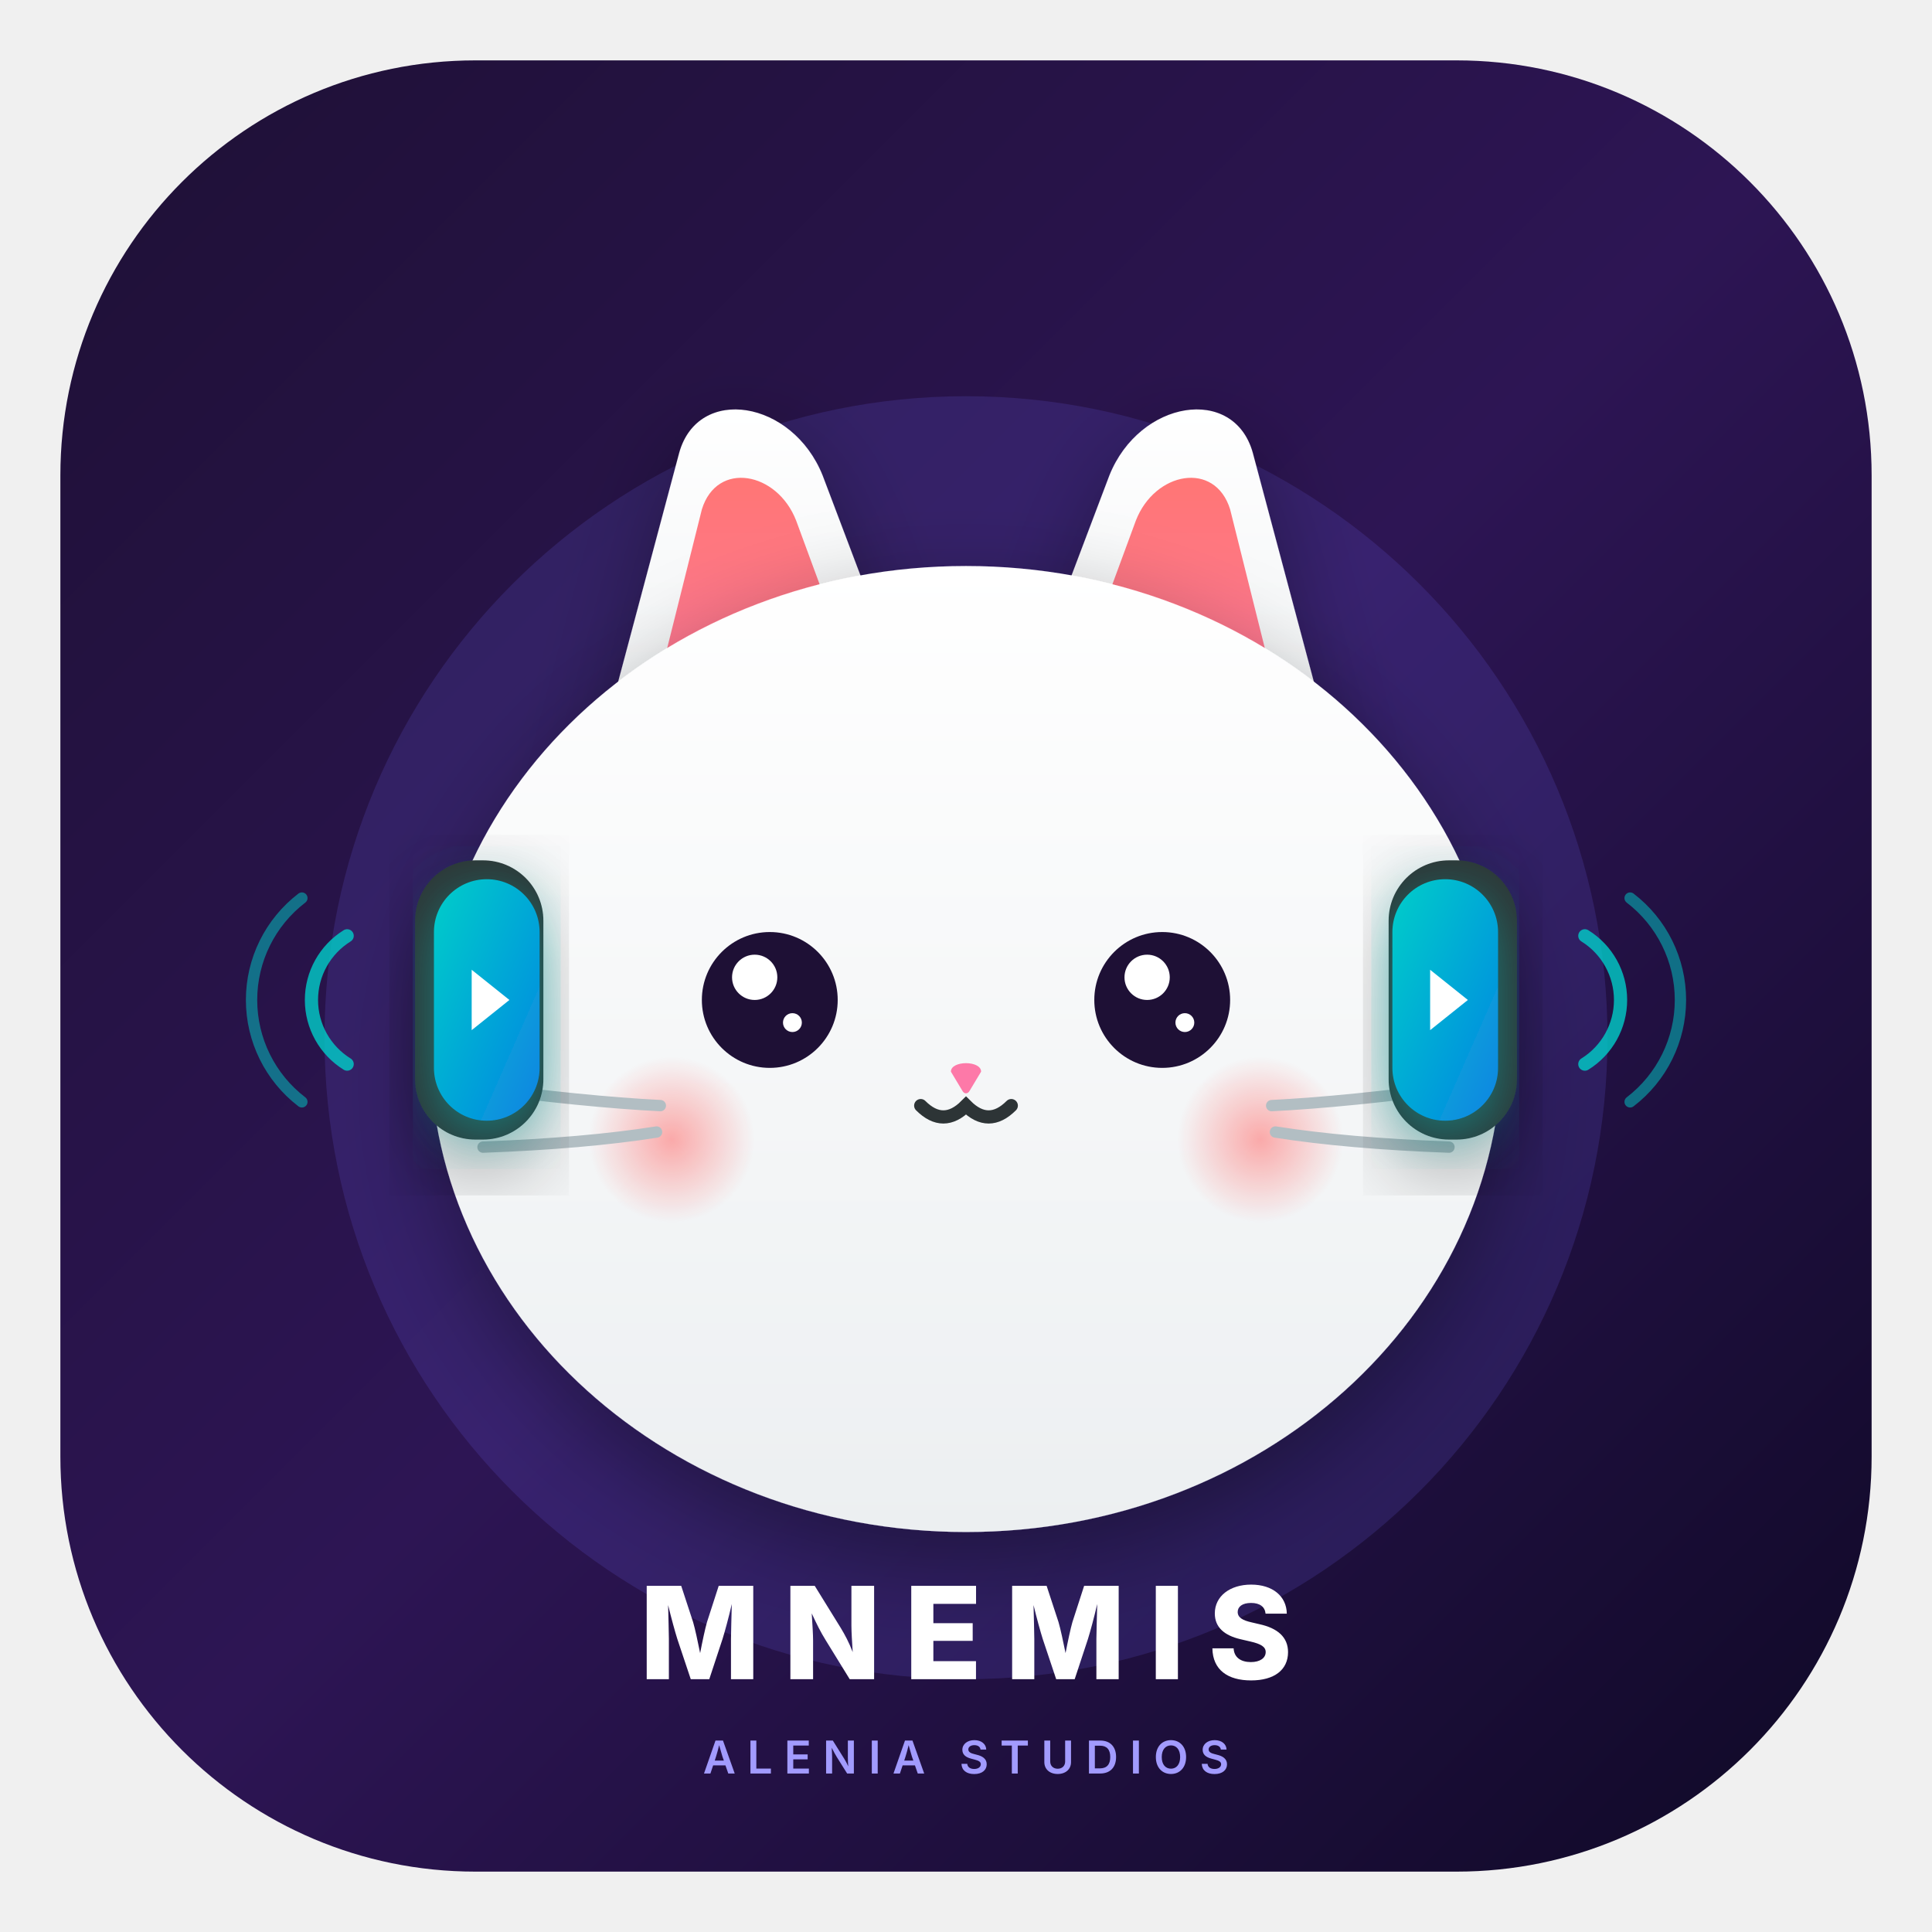
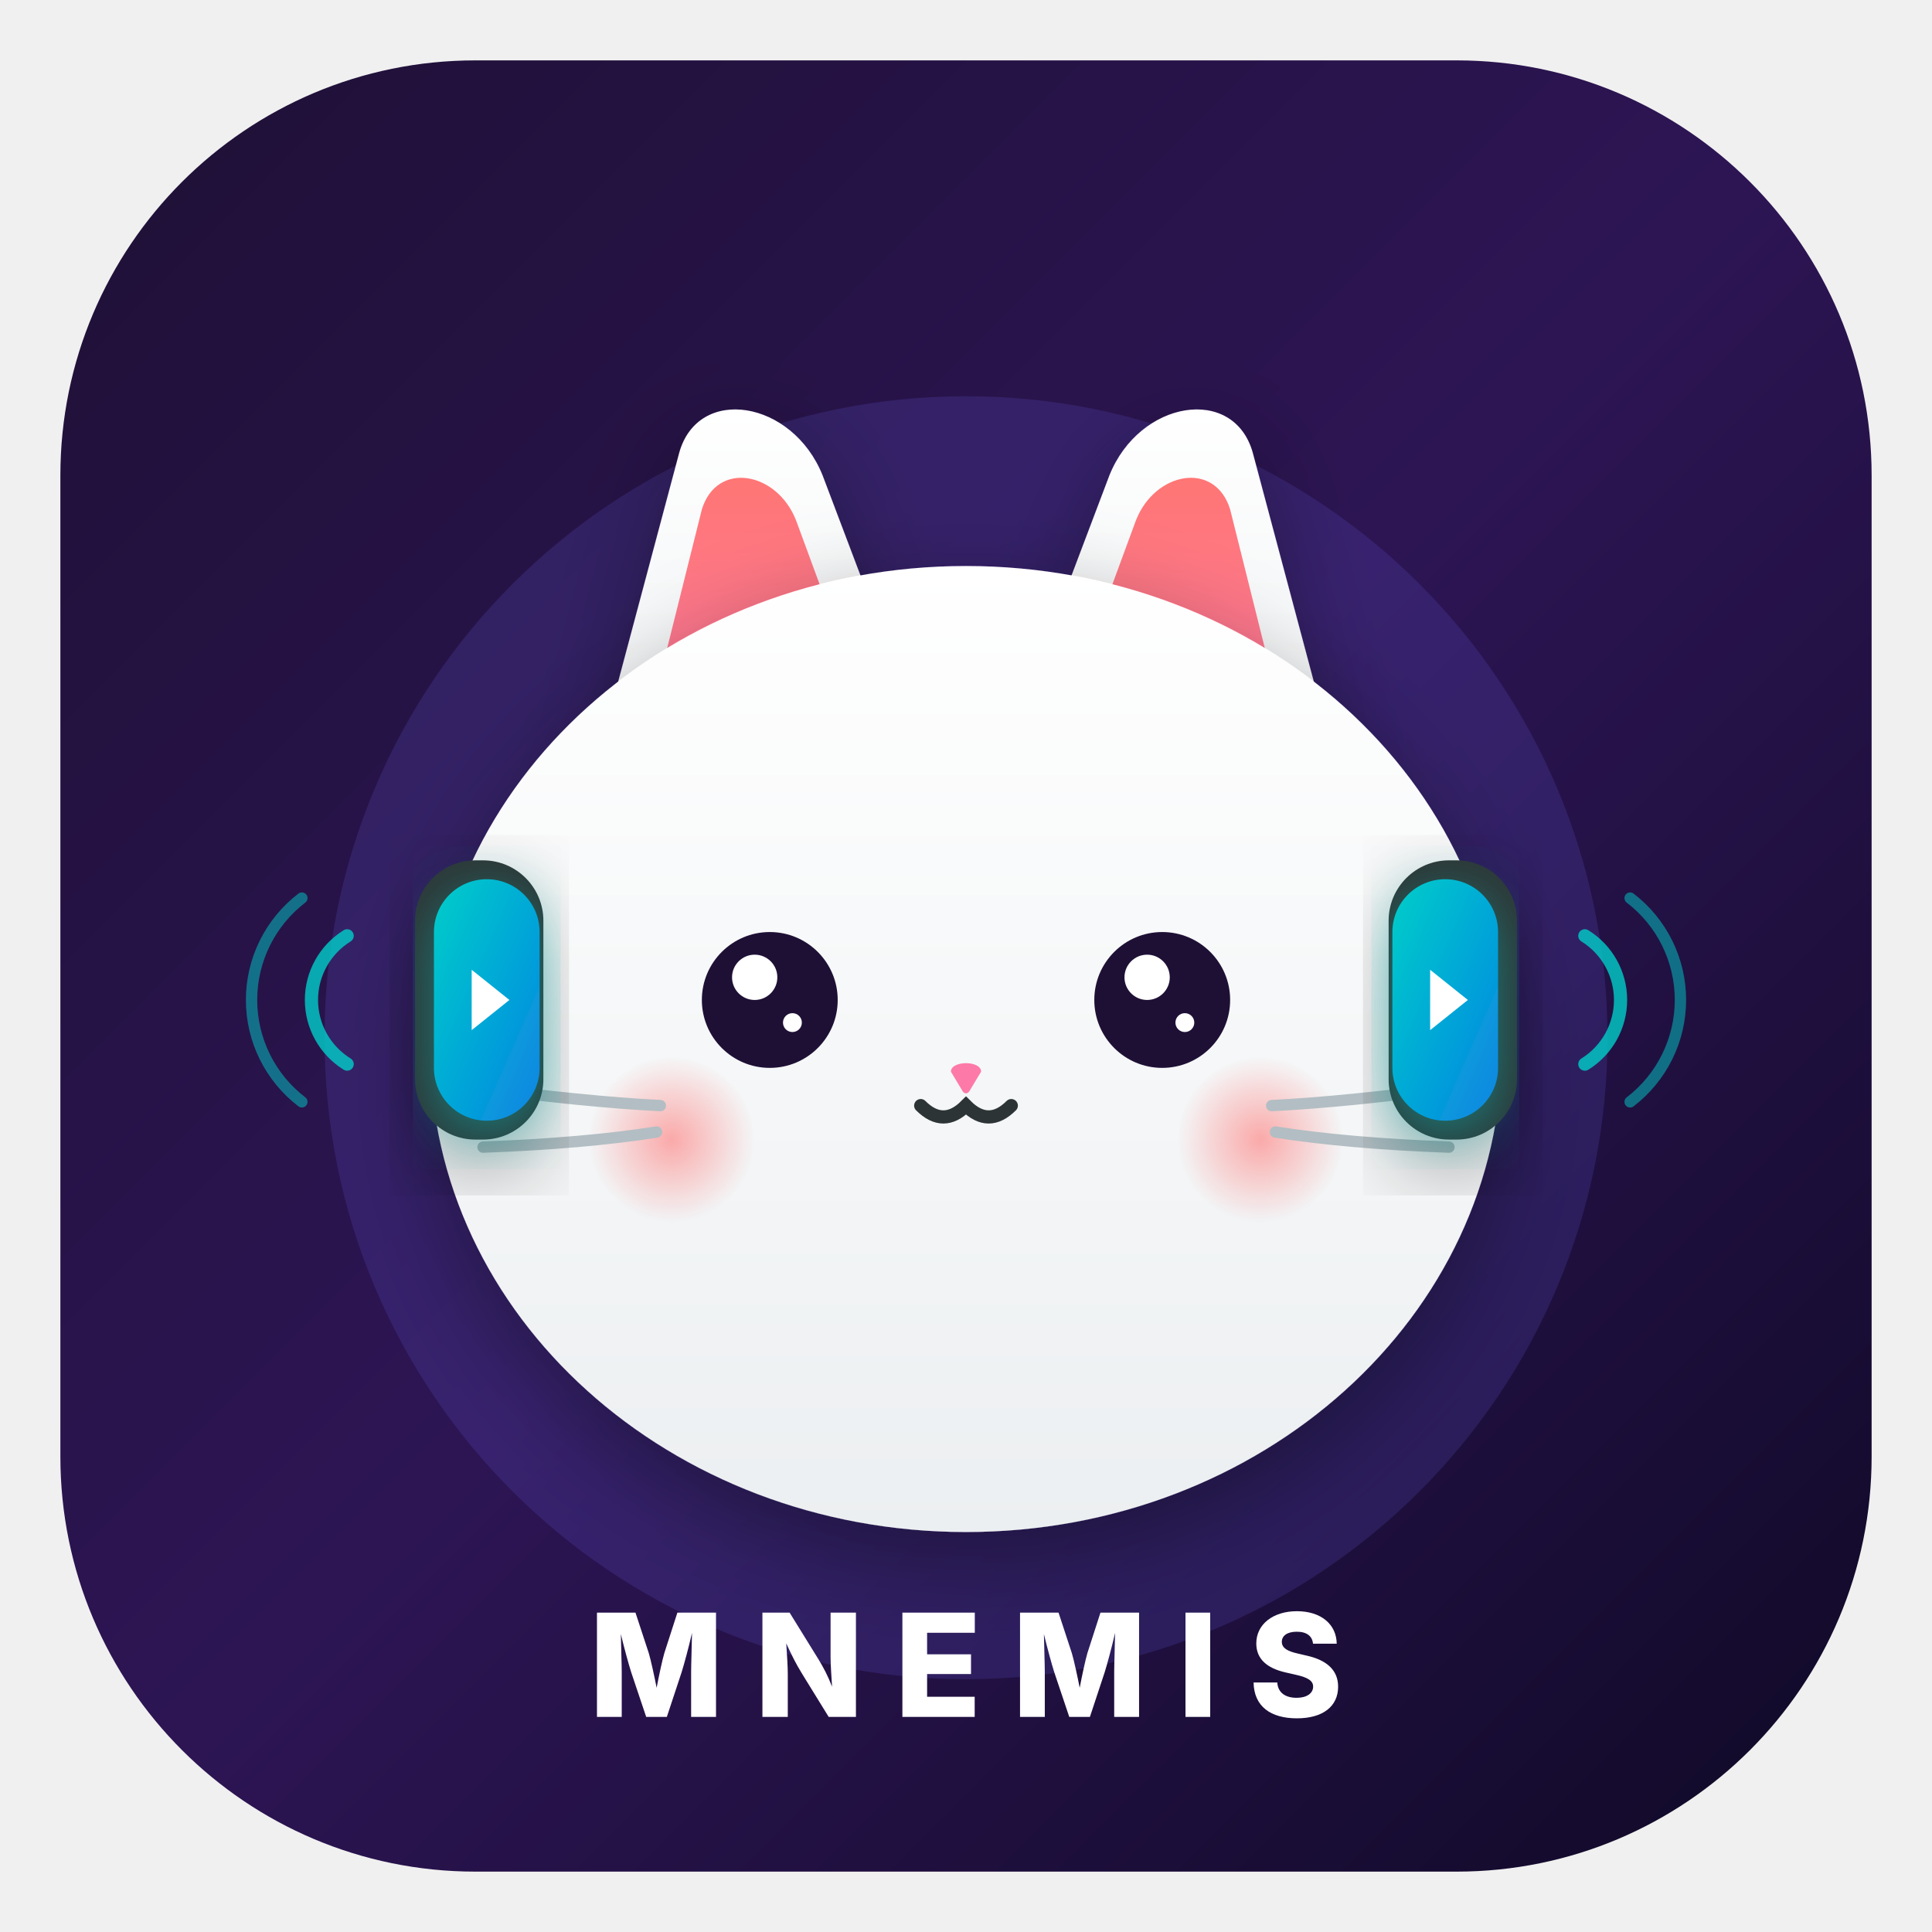
<svg xmlns="http://www.w3.org/2000/svg" viewBox="0 0 512 512" width="100%" height="100%">
  <defs>
    <linearGradient id="bgGrad" x1="0%" y1="0%" x2="100%" y2="100%">
      <stop offset="0%" stop-color="#1E1035" />
      <stop offset="50%" stop-color="#2D1554" />
      <stop offset="100%" stop-color="#0F0926" />
    </linearGradient>
    <linearGradient id="headphoneGrad" x1="0%" y1="0%" x2="100%" y2="0%">
      <stop offset="0%" stop-color="#6C5CE7" />
      <stop offset="50%" stop-color="#A29BFE" />
      <stop offset="100%" stop-color="#6C5CE7" />
    </linearGradient>
    <linearGradient id="earCupGrad" x1="0%" y1="0%" x2="100%" y2="100%">
      <stop offset="0%" stop-color="#00CEC9" />
      <stop offset="100%" stop-color="#0984E3" />
    </linearGradient>
    <linearGradient id="catFurGrad" x1="0%" y1="0%" x2="0%" y2="100%">
      <stop offset="0%" stop-color="#FFFFFF" />
      <stop offset="100%" stop-color="#ECEFF1" />
    </linearGradient>
    <linearGradient id="earPink" x1="0%" y1="0%" x2="0%" y2="100%">
      <stop offset="0%" stop-color="#FF7675" />
      <stop offset="100%" stop-color="#FD79A8" />
    </linearGradient>
    <radialGradient id="blush" cx="50%" cy="50%" r="50%">
      <stop offset="0%" stop-color="#FF7675" stop-opacity="0.6" />
      <stop offset="100%" stop-color="#FF7675" stop-opacity="0" />
    </radialGradient>
    <filter id="softGlow" x="-20%" y="-20%" width="140%" height="140%">
      <feDropShadow dx="0" dy="8" stdDeviation="12" flood-color="#000000" flood-opacity="0.35" />
    </filter>
    <filter id="cyanGlow" x="-20%" y="-20%" width="140%" height="140%">
      <feDropShadow dx="0" dy="4" stdDeviation="8" flood-color="#00CEC9" flood-opacity="0.5" />
    </filter>
  </defs>
  <rect x="16" y="16" width="480" height="480" rx="110" ry="110" fill="url(#bgGrad)" />
  <circle cx="256" cy="275" r="170" fill="#6C5CE7" opacity="0.18" />
  <path d="M 145 255 C 145 130 367 130 367 255" fill="none" stroke="url(#headphoneGrad)" stroke-width="22" stroke-linecap="round" />
  <path d="M 152 225 L 180 120 C 185 102 210 106 218 126 L 246 200 Z" fill="url(#catFurGrad)" filter="url(#softGlow)" />
  <path d="M 166 215 L 186 135 C 190 122 206 125 211 138 L 232 195 Z" fill="url(#earPink)" />
  <path d="M 360 225 L 332 120 C 327 102 302 106 294 126 L 266 200 Z" fill="url(#catFurGrad)" filter="url(#softGlow)" />
  <path d="M 346 215 L 326 135 C 322 122 306 125 301 138 L 280 195 Z" fill="url(#earPink)" />
  <ellipse cx="256" cy="278" rx="142" ry="128" fill="url(#catFurGrad)" filter="url(#softGlow)" />
  <circle cx="178" cy="302" r="22" fill="url(#blush)" />
  <circle cx="334" cy="302" r="22" fill="url(#blush)" />
  <circle cx="204" cy="265" r="18" fill="#1E1035" />
  <circle cx="200" cy="259" r="6" fill="#FFFFFF" />
  <circle cx="210" cy="271" r="2.5" fill="#FFFFFF" />
  <circle cx="308" cy="265" r="18" fill="#1E1035" />
  <circle cx="304" cy="259" r="6" fill="#FFFFFF" />
  <circle cx="314" cy="271" r="2.5" fill="#FFFFFF" />
  <path d="M 252 284 C 252 281 260 281 260 284 L 257 289 C 256.5 290 255.5 290 255 289 Z" fill="#FD79A8" />
  <path d="M 244 293 Q 250 299 256 293 Q 262 299 268 293" fill="none" stroke="#2D3436" stroke-width="3.5" stroke-linecap="round" />
  <path d="M 125 288 Q 155 292 175 293" fill="none" stroke="#B2BEC3" stroke-width="3" stroke-linecap="round" />
  <path d="M 128 304 Q 155 303 174 300" fill="none" stroke="#B2BEC3" stroke-width="3" stroke-linecap="round" />
  <path d="M 387 288 Q 357 292 337 293" fill="none" stroke="#B2BEC3" stroke-width="3" stroke-linecap="round" />
  <path d="M 384 304 Q 357 303 338 300" fill="none" stroke="#B2BEC3" stroke-width="3" stroke-linecap="round" />
  <rect x="110" y="228" width="34" height="74" rx="16" fill="#2D3436" filter="url(#softGlow)" />
  <rect x="115" y="233" width="28" height="64" rx="14" fill="url(#earCupGrad)" filter="url(#cyanGlow)" />
  <path d="M 125 257 L 135 265 L 125 273 Z" fill="#FFFFFF" />
  <rect x="368" y="228" width="34" height="74" rx="16" fill="#2D3436" filter="url(#softGlow)" />
  <rect x="369" y="233" width="28" height="64" rx="14" fill="url(#earCupGrad)" filter="url(#cyanGlow)" />
  <path d="M 379 257 L 389 265 L 379 273 Z" fill="#FFFFFF" />
  <path d="M 92 248 A 20 20 0 0 0 92 282" fill="none" stroke="#00CEC9" stroke-width="3.5" stroke-linecap="round" opacity="0.8" />
  <path d="M 80 238 A 34 34 0 0 0 80 292" fill="none" stroke="#00CEC9" stroke-width="3" stroke-linecap="round" opacity="0.5" />
  <path d="M 420 248 A 20 20 0 0 1 420 282" fill="none" stroke="#00CEC9" stroke-width="3.5" stroke-linecap="round" opacity="0.8" />
  <path d="M 432 238 A 34 34 0 0 1 432 292" fill="none" stroke="#00CEC9" stroke-width="3" stroke-linecap="round" opacity="0.5" />
-   <text x="256" y="445" text-anchor="middle" font-family="'Outfit', 'Inter', 'Segoe UI', system-ui, sans-serif" font-size="34" font-weight="800" letter-spacing="6" fill="#FFFFFF">MNEMIS</text>
-   <text x="256" y="470" text-anchor="middle" font-family="'Outfit', 'Inter', 'Segoe UI', system-ui, sans-serif" font-size="12" font-weight="600" letter-spacing="3" fill="#A29BFE">ALENIA STUDIOS</text>
+   <text x="256" y="455" text-anchor="middle" font-family="'Outfit', 'Inter', 'Segoe UI', system-ui, sans-serif" font-size="38" font-weight="800" letter-spacing="8" fill="#FFFFFF">MNEMIS</text>
</svg>
